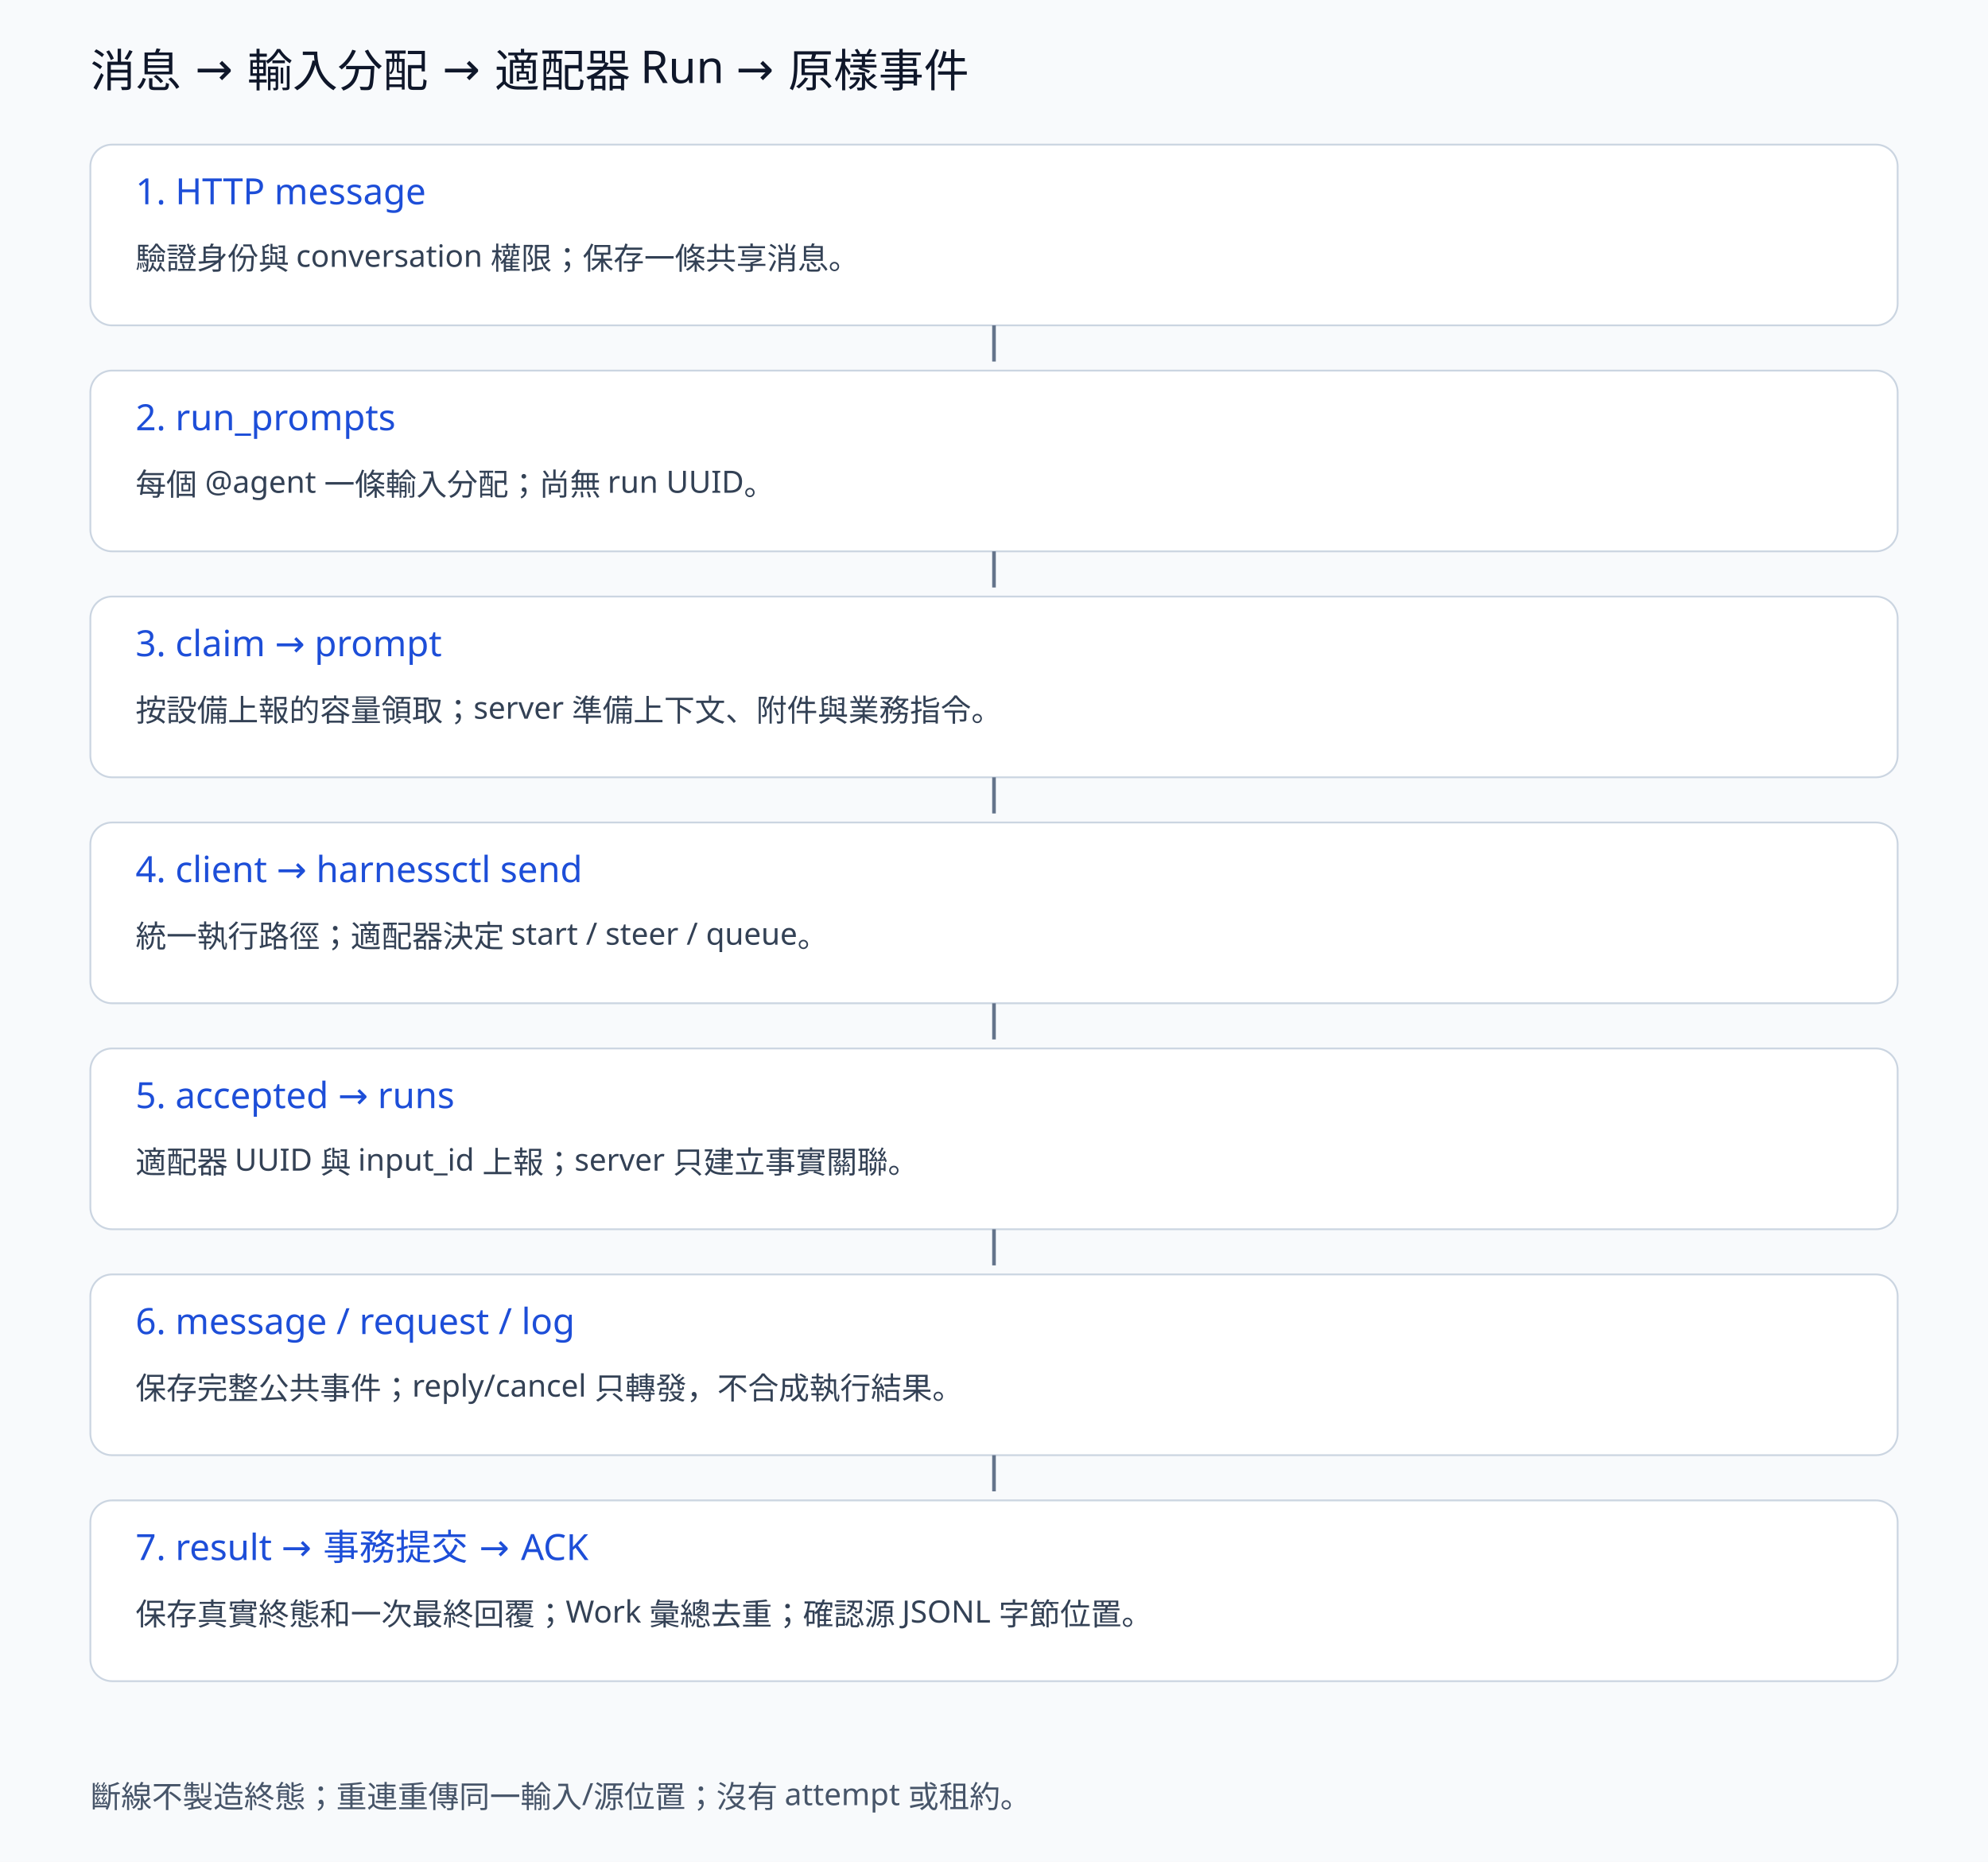
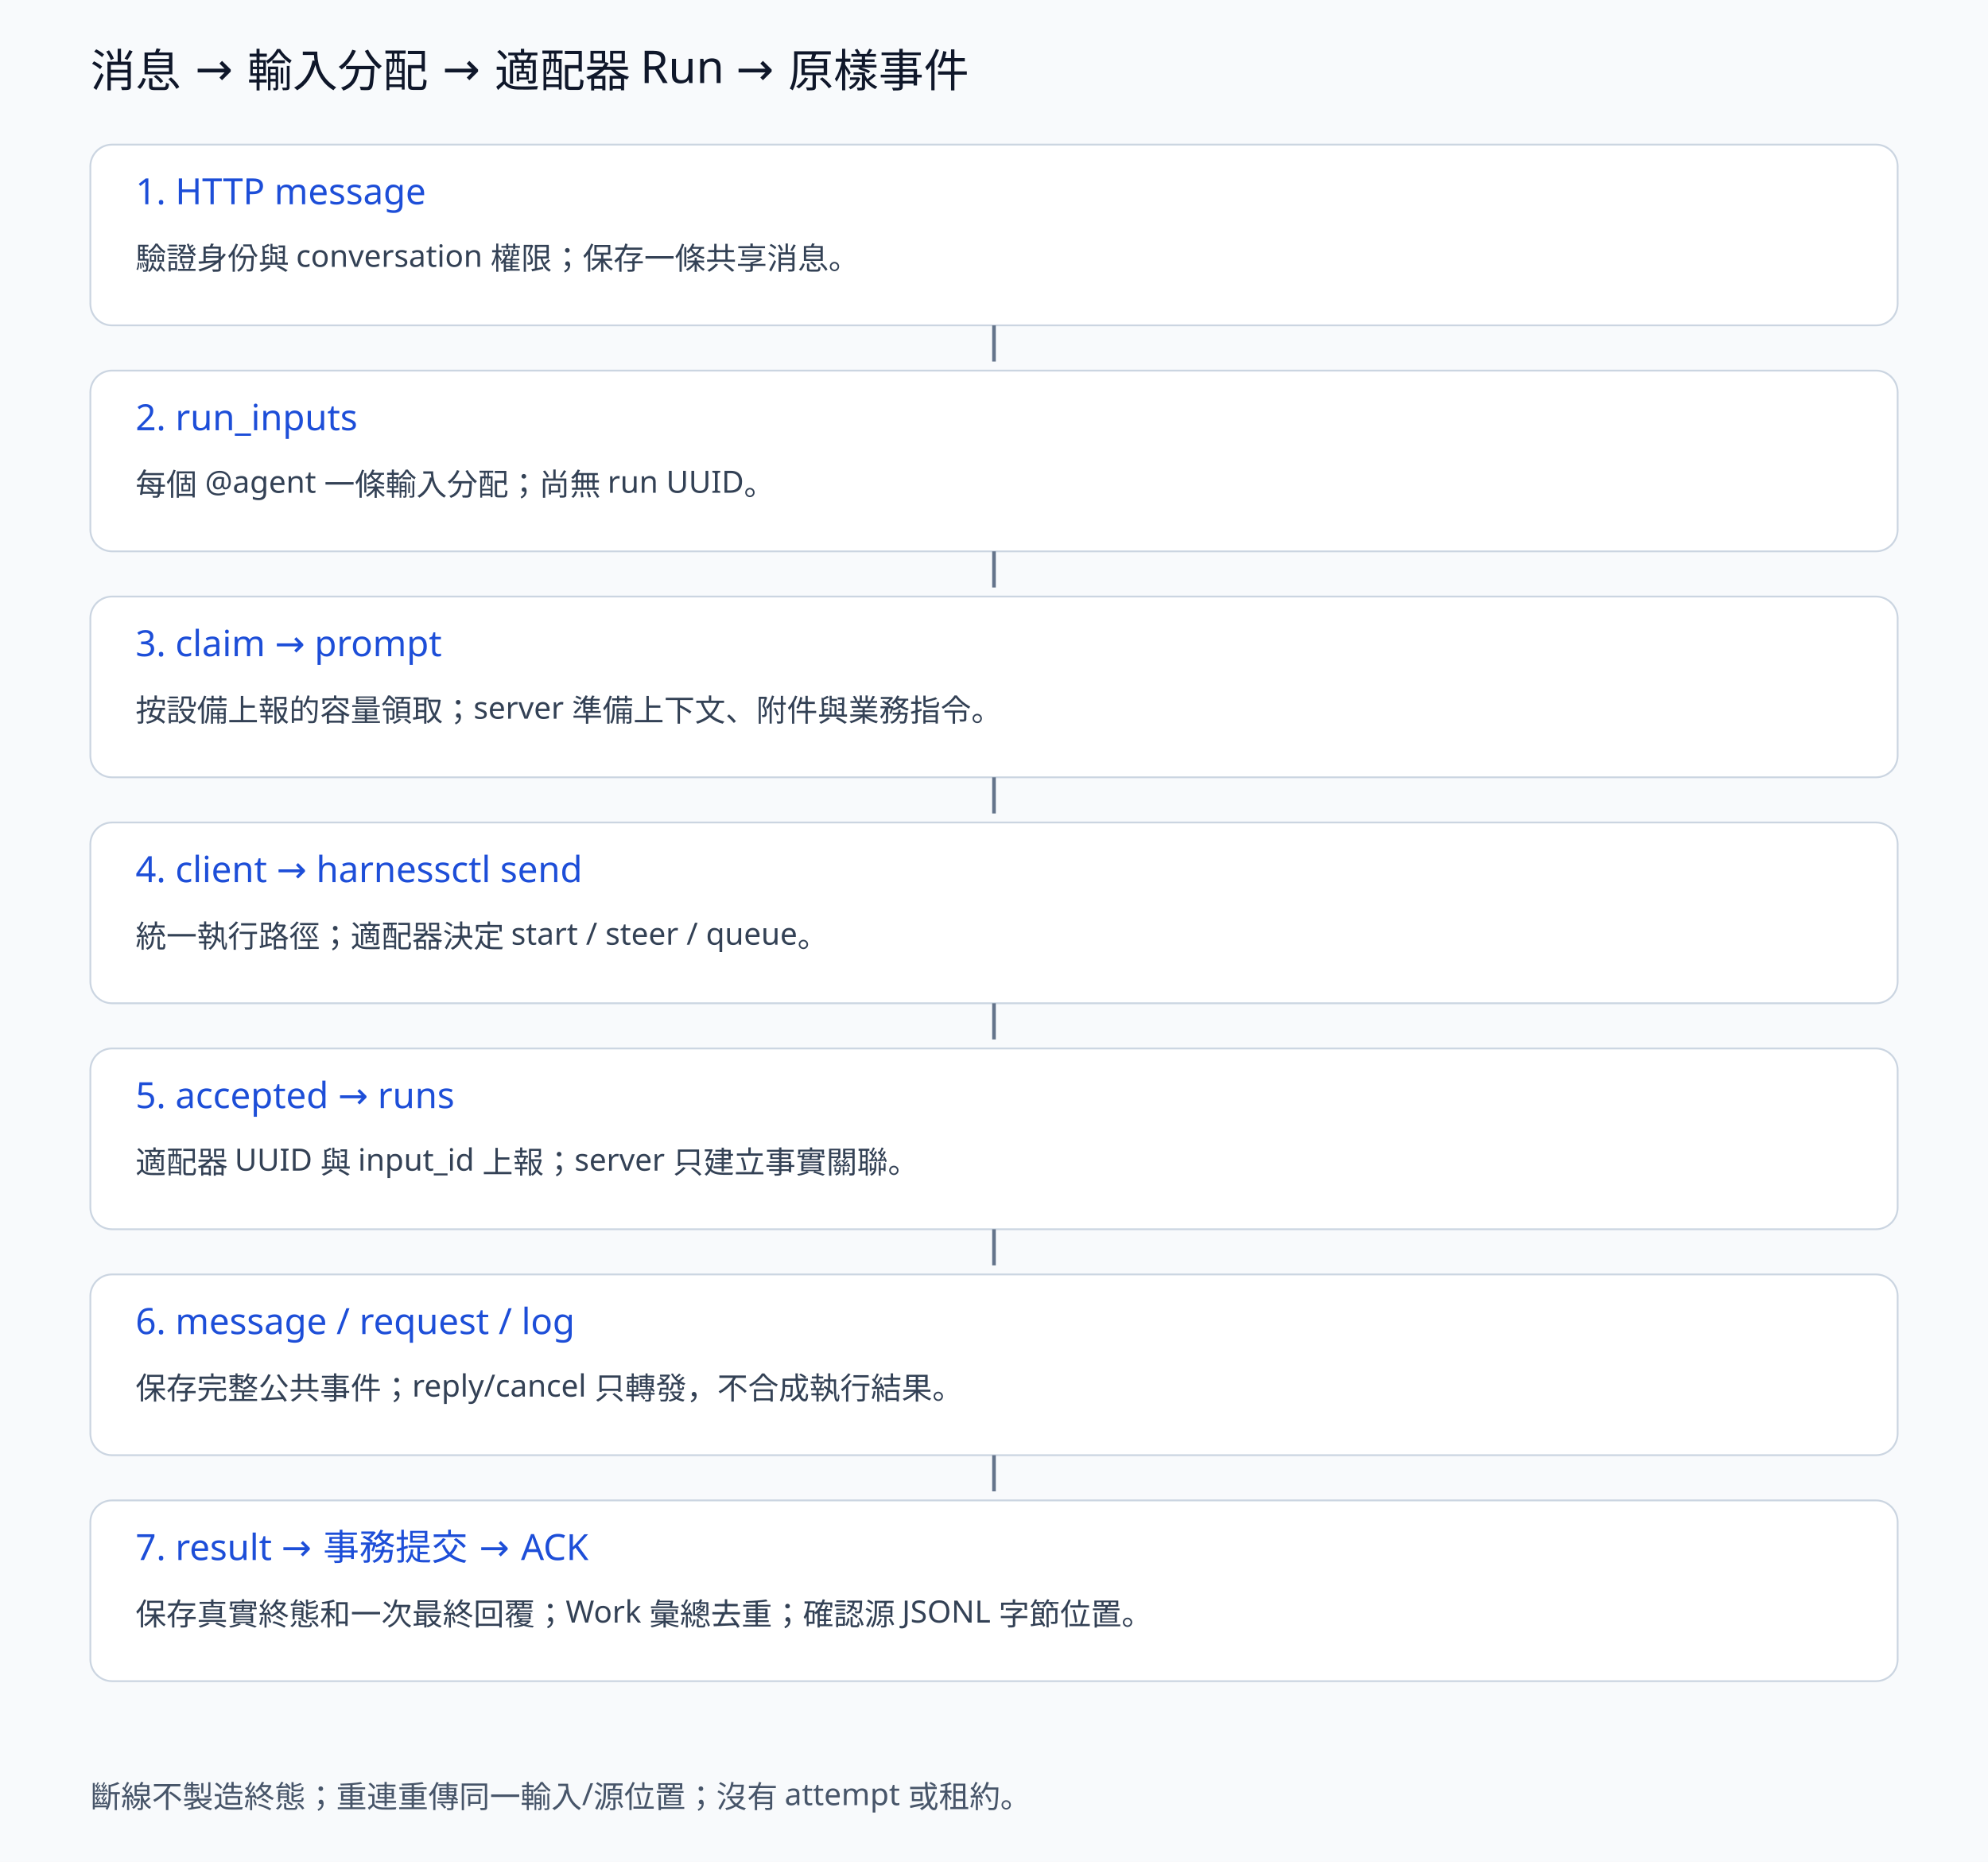
<svg xmlns="http://www.w3.org/2000/svg" width="1100" height="1030" viewBox="0 0 1100 1030" role="img" aria-labelledby="title desc">
  <rect width="1100" height="1030" fill="#f8fafc" />
  <g font-family="sans-serif">
    <text x="50" y="48" font-size="25" fill="#0f172a">消息 → 輸入分配 → 適配器 Run → 原樣事件</text>
    <rect x="50" y="80" width="1000" height="100" rx="12" fill="white" stroke="#cbd5e1" />
    <text x="75" y="113" font-size="20" fill="#1d4ed8">1. HTTP message</text>
    <text x="75" y="149" font-size="17" fill="#334155">驗證身份與 conversation 權限；保存一條共享消息。</text>
    <path d="M550 180v20" stroke="#64748b" stroke-width="2" />
    <rect x="50" y="205" width="1000" height="100" rx="12" fill="white" stroke="#cbd5e1" />
-     <text x="75" y="238" font-size="20" fill="#1d4ed8">2. run_prompts</text>
+     <text x="75" y="238" font-size="20" fill="#1d4ed8">2. run_inputs</text>
    <text x="75" y="274" font-size="17" fill="#334155">每個 @agent 一條輸入分配；尚無 run UUID。</text>
    <path d="M550 305v20" stroke="#64748b" stroke-width="2" />
    <rect x="50" y="330" width="1000" height="100" rx="12" fill="white" stroke="#cbd5e1" />
    <text x="75" y="363" font-size="20" fill="#1d4ed8">3. claim → prompt</text>
    <text x="75" y="399" font-size="17" fill="#334155">按設備上報的容量領取；server 準備上下文、附件與業務指令。</text>
    <path d="M550 430v20" stroke="#64748b" stroke-width="2" />
    <rect x="50" y="455" width="1000" height="100" rx="12" fill="white" stroke="#cbd5e1" />
    <text x="75" y="488" font-size="20" fill="#1d4ed8">4. client → harnessctl send</text>
    <text x="75" y="524" font-size="17" fill="#334155">統一執行路徑；適配器決定 start / steer / queue。</text>
    <path d="M550 555v20" stroke="#64748b" stroke-width="2" />
    <rect x="50" y="580" width="1000" height="100" rx="12" fill="white" stroke="#cbd5e1" />
    <text x="75" y="613" font-size="20" fill="#1d4ed8">5. accepted → runs</text>
    <text x="75" y="649" font-size="17" fill="#334155">適配器 UUID 與 input_id 上報；server 只建立事實關聯。</text>
    <path d="M550 680v20" stroke="#64748b" stroke-width="2" />
    <rect x="50" y="705" width="1000" height="100" rx="12" fill="white" stroke="#cbd5e1" />
    <text x="75" y="738" font-size="20" fill="#1d4ed8">6. message / request / log</text>
    <text x="75" y="774" font-size="17" fill="#334155">保存完整公共事件；reply/cancel 只轉發，不合成執行結果。</text>
    <path d="M550 805v20" stroke="#64748b" stroke-width="2" />
    <rect x="50" y="830" width="1000" height="100" rx="12" fill="white" stroke="#cbd5e1" />
    <text x="75" y="863" font-size="20" fill="#1d4ed8">7. result → 事務提交 → ACK</text>
    <text x="75" y="899" font-size="17" fill="#334155">保存真實終態和一次最終回覆；Work 彙總去重；確認源 JSONL 字節位置。</text>
    <text x="50" y="1000" font-size="17" fill="#475569">斷線不製造終態；重連重傳同一輸入/源位置；沒有 attempt 或租約。</text>
  </g>
</svg>
